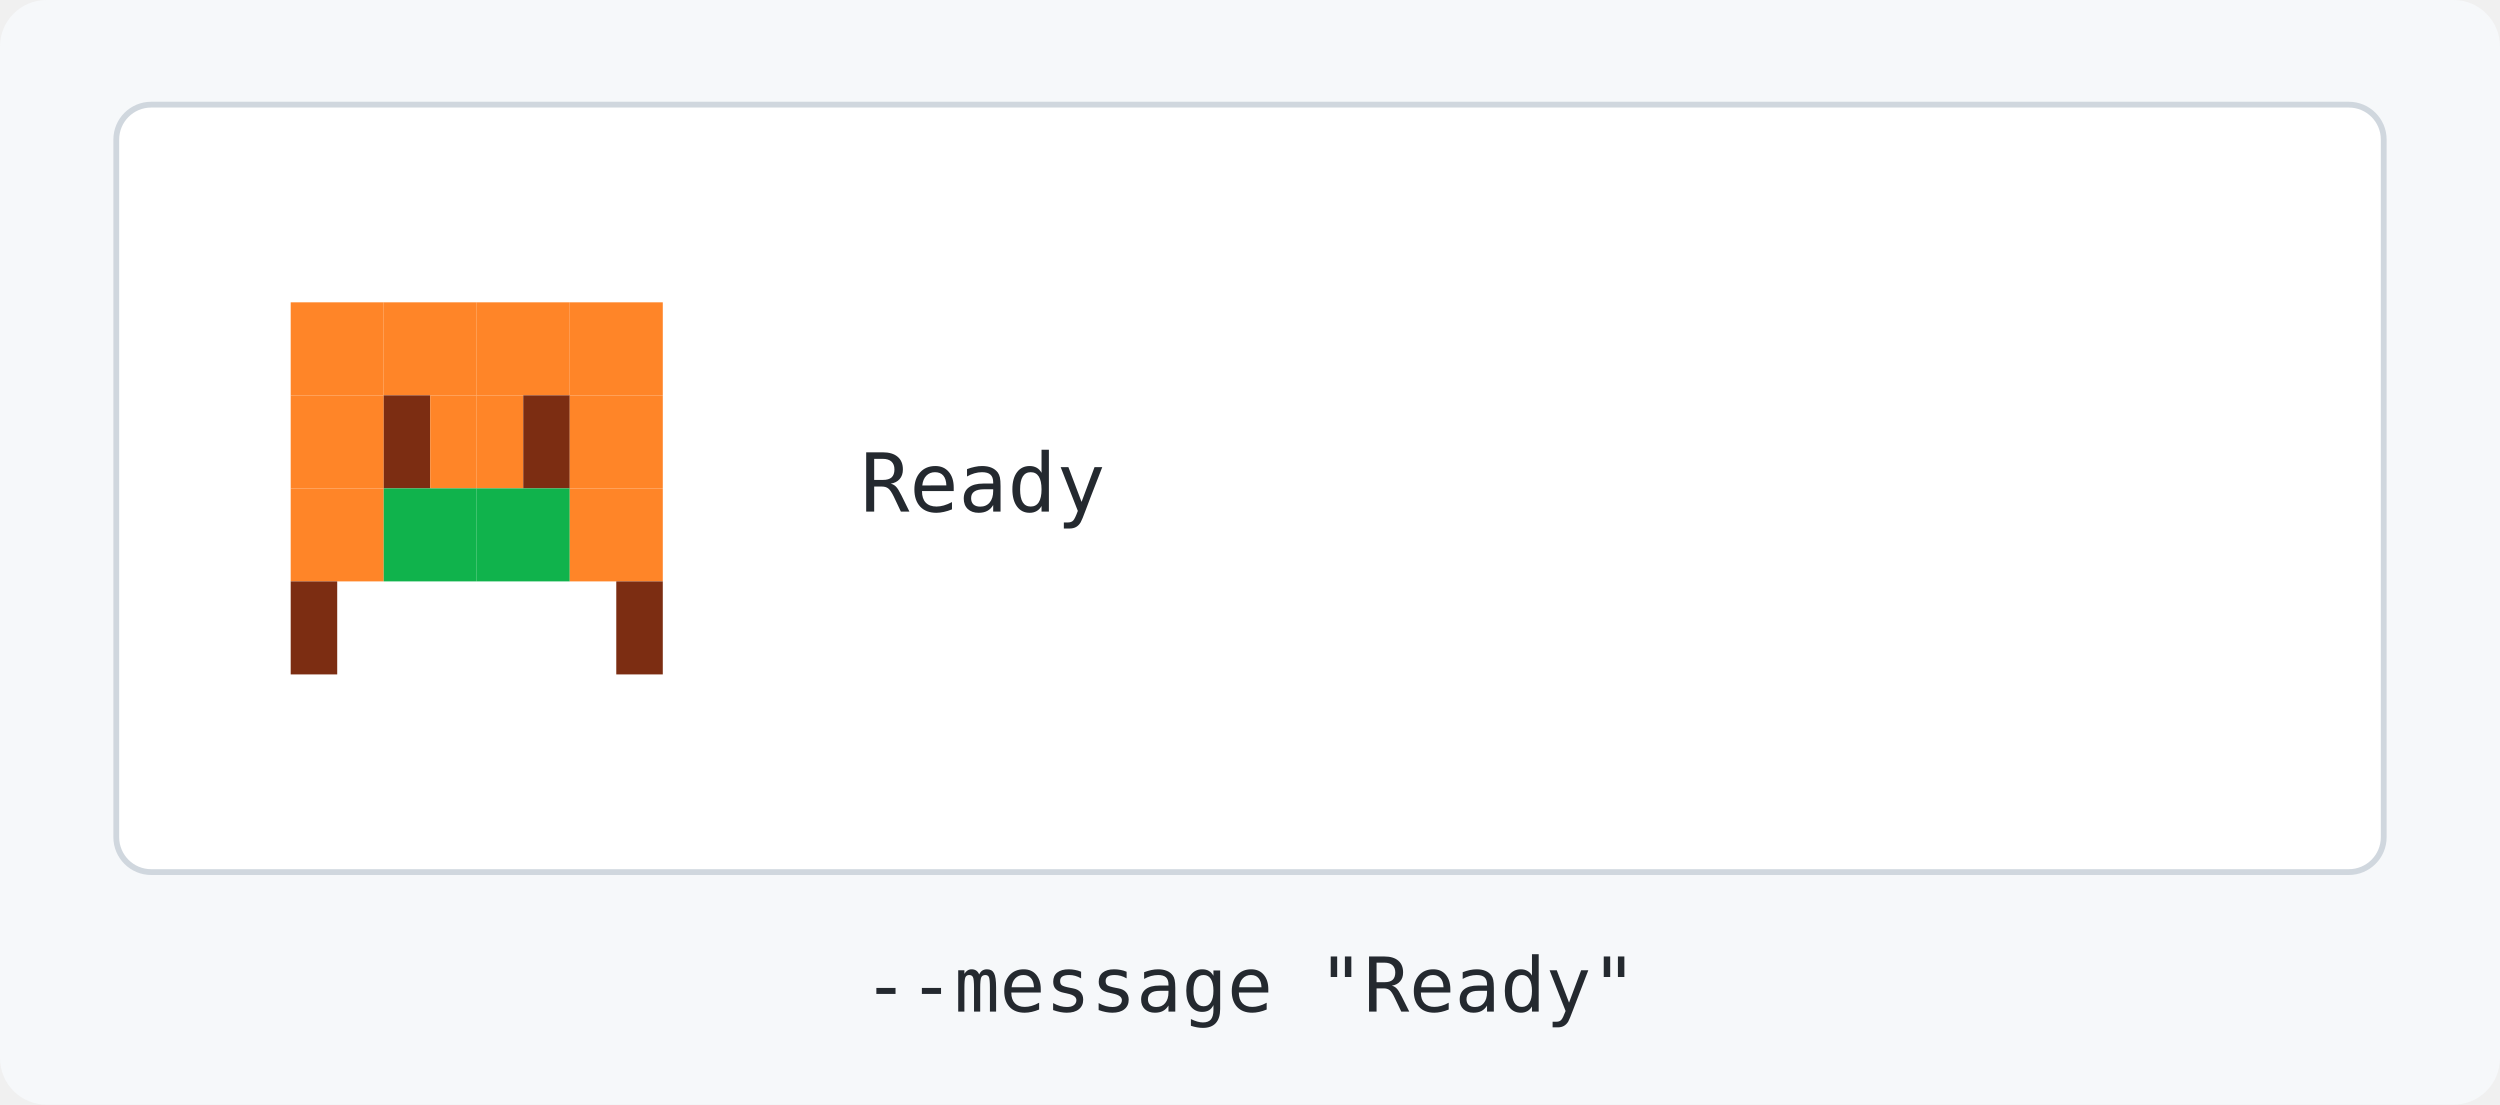
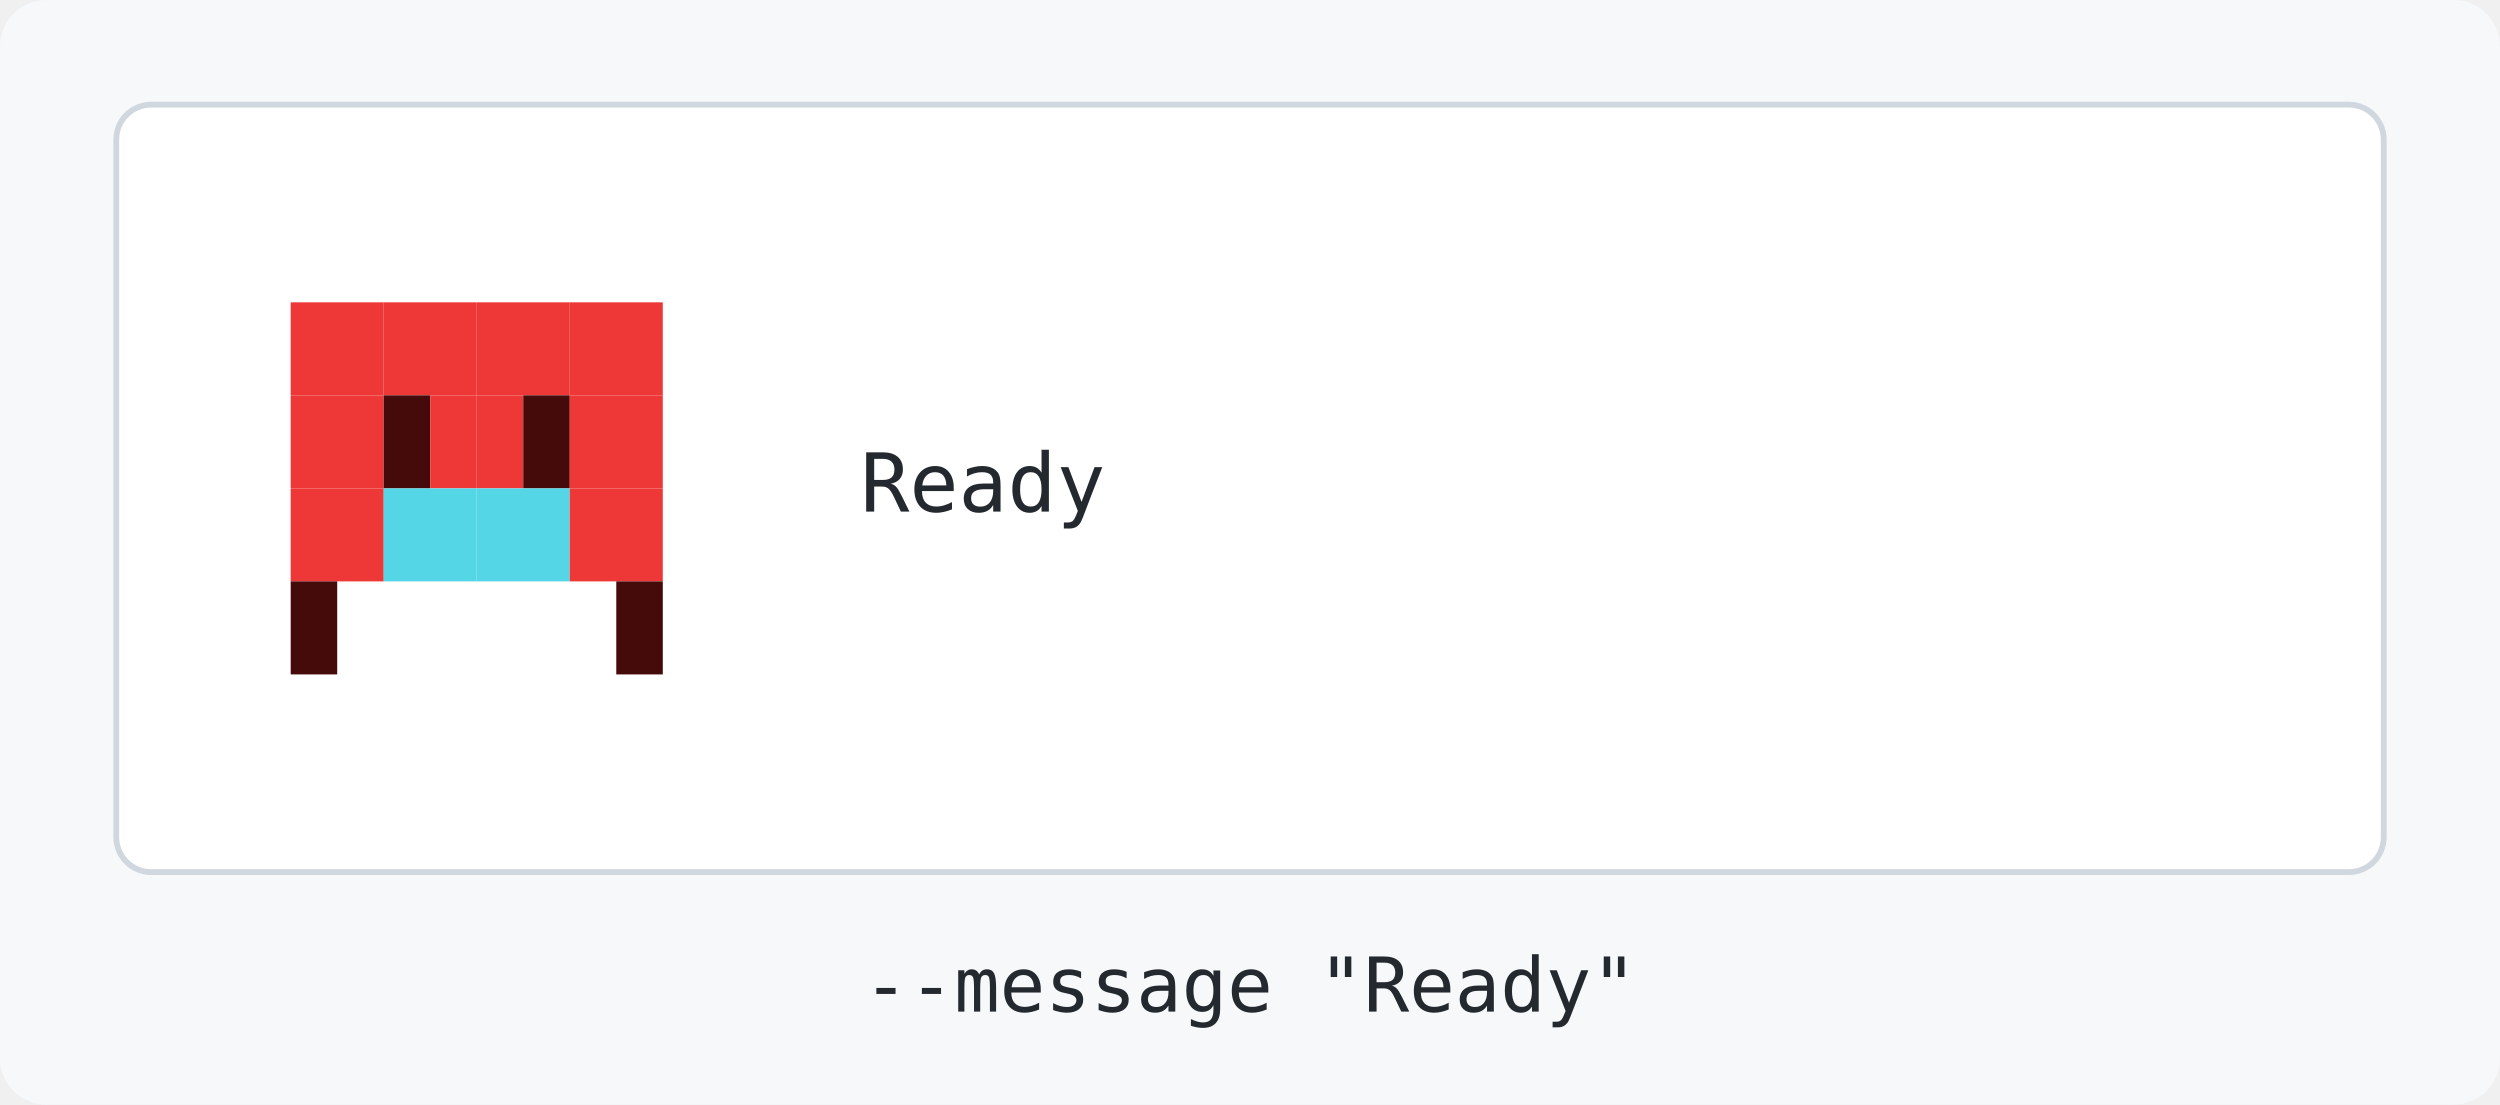
<svg xmlns="http://www.w3.org/2000/svg" width="430" height="190" viewBox="0 0 430 190" role="img" aria-label="--message &quot;Ready&quot; clingon option example">
  <rect width="430" height="190" rx="8" fill="#f6f8fa" />
  <rect x="20" y="18" width="390" height="132" rx="6" fill="#ffffff" stroke="#d0d7de" />
-   <rect x="50" y="52" width="16" height="16" fill="#ff8528" />
-   <rect x="66" y="52" width="16" height="16" fill="#ff8528" />
-   <rect x="82" y="52" width="16" height="16" fill="#ff8528" />
-   <rect x="98" y="52" width="16" height="16" fill="#ff8528" />
-   <rect x="50" y="68" width="16" height="16" fill="#ff8528" />
-   <rect x="66" y="68" width="8" height="16" fill="#7c2d12" />
-   <rect x="74" y="68" width="8" height="16" fill="#ff8528" />
-   <rect x="82" y="68" width="8" height="16" fill="#ff8528" />
-   <rect x="90" y="68" width="8" height="16" fill="#7c2d12" />
-   <rect x="98" y="68" width="16" height="16" fill="#ff8528" />
-   <rect x="50" y="84" width="16" height="16" fill="#ff8528" />
-   <rect x="66" y="84" width="16" height="16" fill="#10b34c" />
-   <rect x="82" y="84" width="16" height="16" fill="#10b34c" />
-   <rect x="98" y="84" width="16" height="16" fill="#ff8528" />
-   <rect x="50" y="100" width="8" height="16" fill="#7c2d12" />
-   <rect x="106" y="100" width="8" height="16" fill="#7c2d12" />
+   <rect x="50" y="52" width="16" height="16" fill="#ee3838" />
+   <rect x="66" y="52" width="16" height="16" fill="#ee3838" />
+   <rect x="82" y="52" width="16" height="16" fill="#ee3838" />
+   <rect x="98" y="52" width="16" height="16" fill="#ee3838" />
+   <rect x="50" y="68" width="16" height="16" fill="#ee3838" />
+   <rect x="66" y="68" width="8" height="16" fill="#450a0a" />
+   <rect x="74" y="68" width="8" height="16" fill="#ee3838" />
+   <rect x="82" y="68" width="8" height="16" fill="#ee3838" />
+   <rect x="90" y="68" width="8" height="16" fill="#450a0a" />
+   <rect x="98" y="68" width="16" height="16" fill="#ee3838" />
+   <rect x="50" y="84" width="16" height="16" fill="#ee3838" />
+   <rect x="66" y="84" width="16" height="16" fill="#55d6e7" />
+   <rect x="82" y="84" width="16" height="16" fill="#55d6e7" />
+   <rect x="98" y="84" width="16" height="16" fill="#ee3838" />
+   <rect x="50" y="100" width="8" height="16" fill="#450a0a" />
+   <rect x="106" y="100" width="8" height="16" fill="#450a0a" />
  <text x="148" y="88" text-anchor="start" font-family="ui-monospace, SFMono-Regular, Menlo, Consolas, monospace" font-size="14" font-weight="400" fill="#24292f">Ready</text>
  <text x="215" y="174" text-anchor="middle" font-family="ui-monospace, SFMono-Regular, Menlo, Consolas, monospace" font-size="13" font-weight="400" fill="#24292f">--message "Ready"</text>
</svg>
